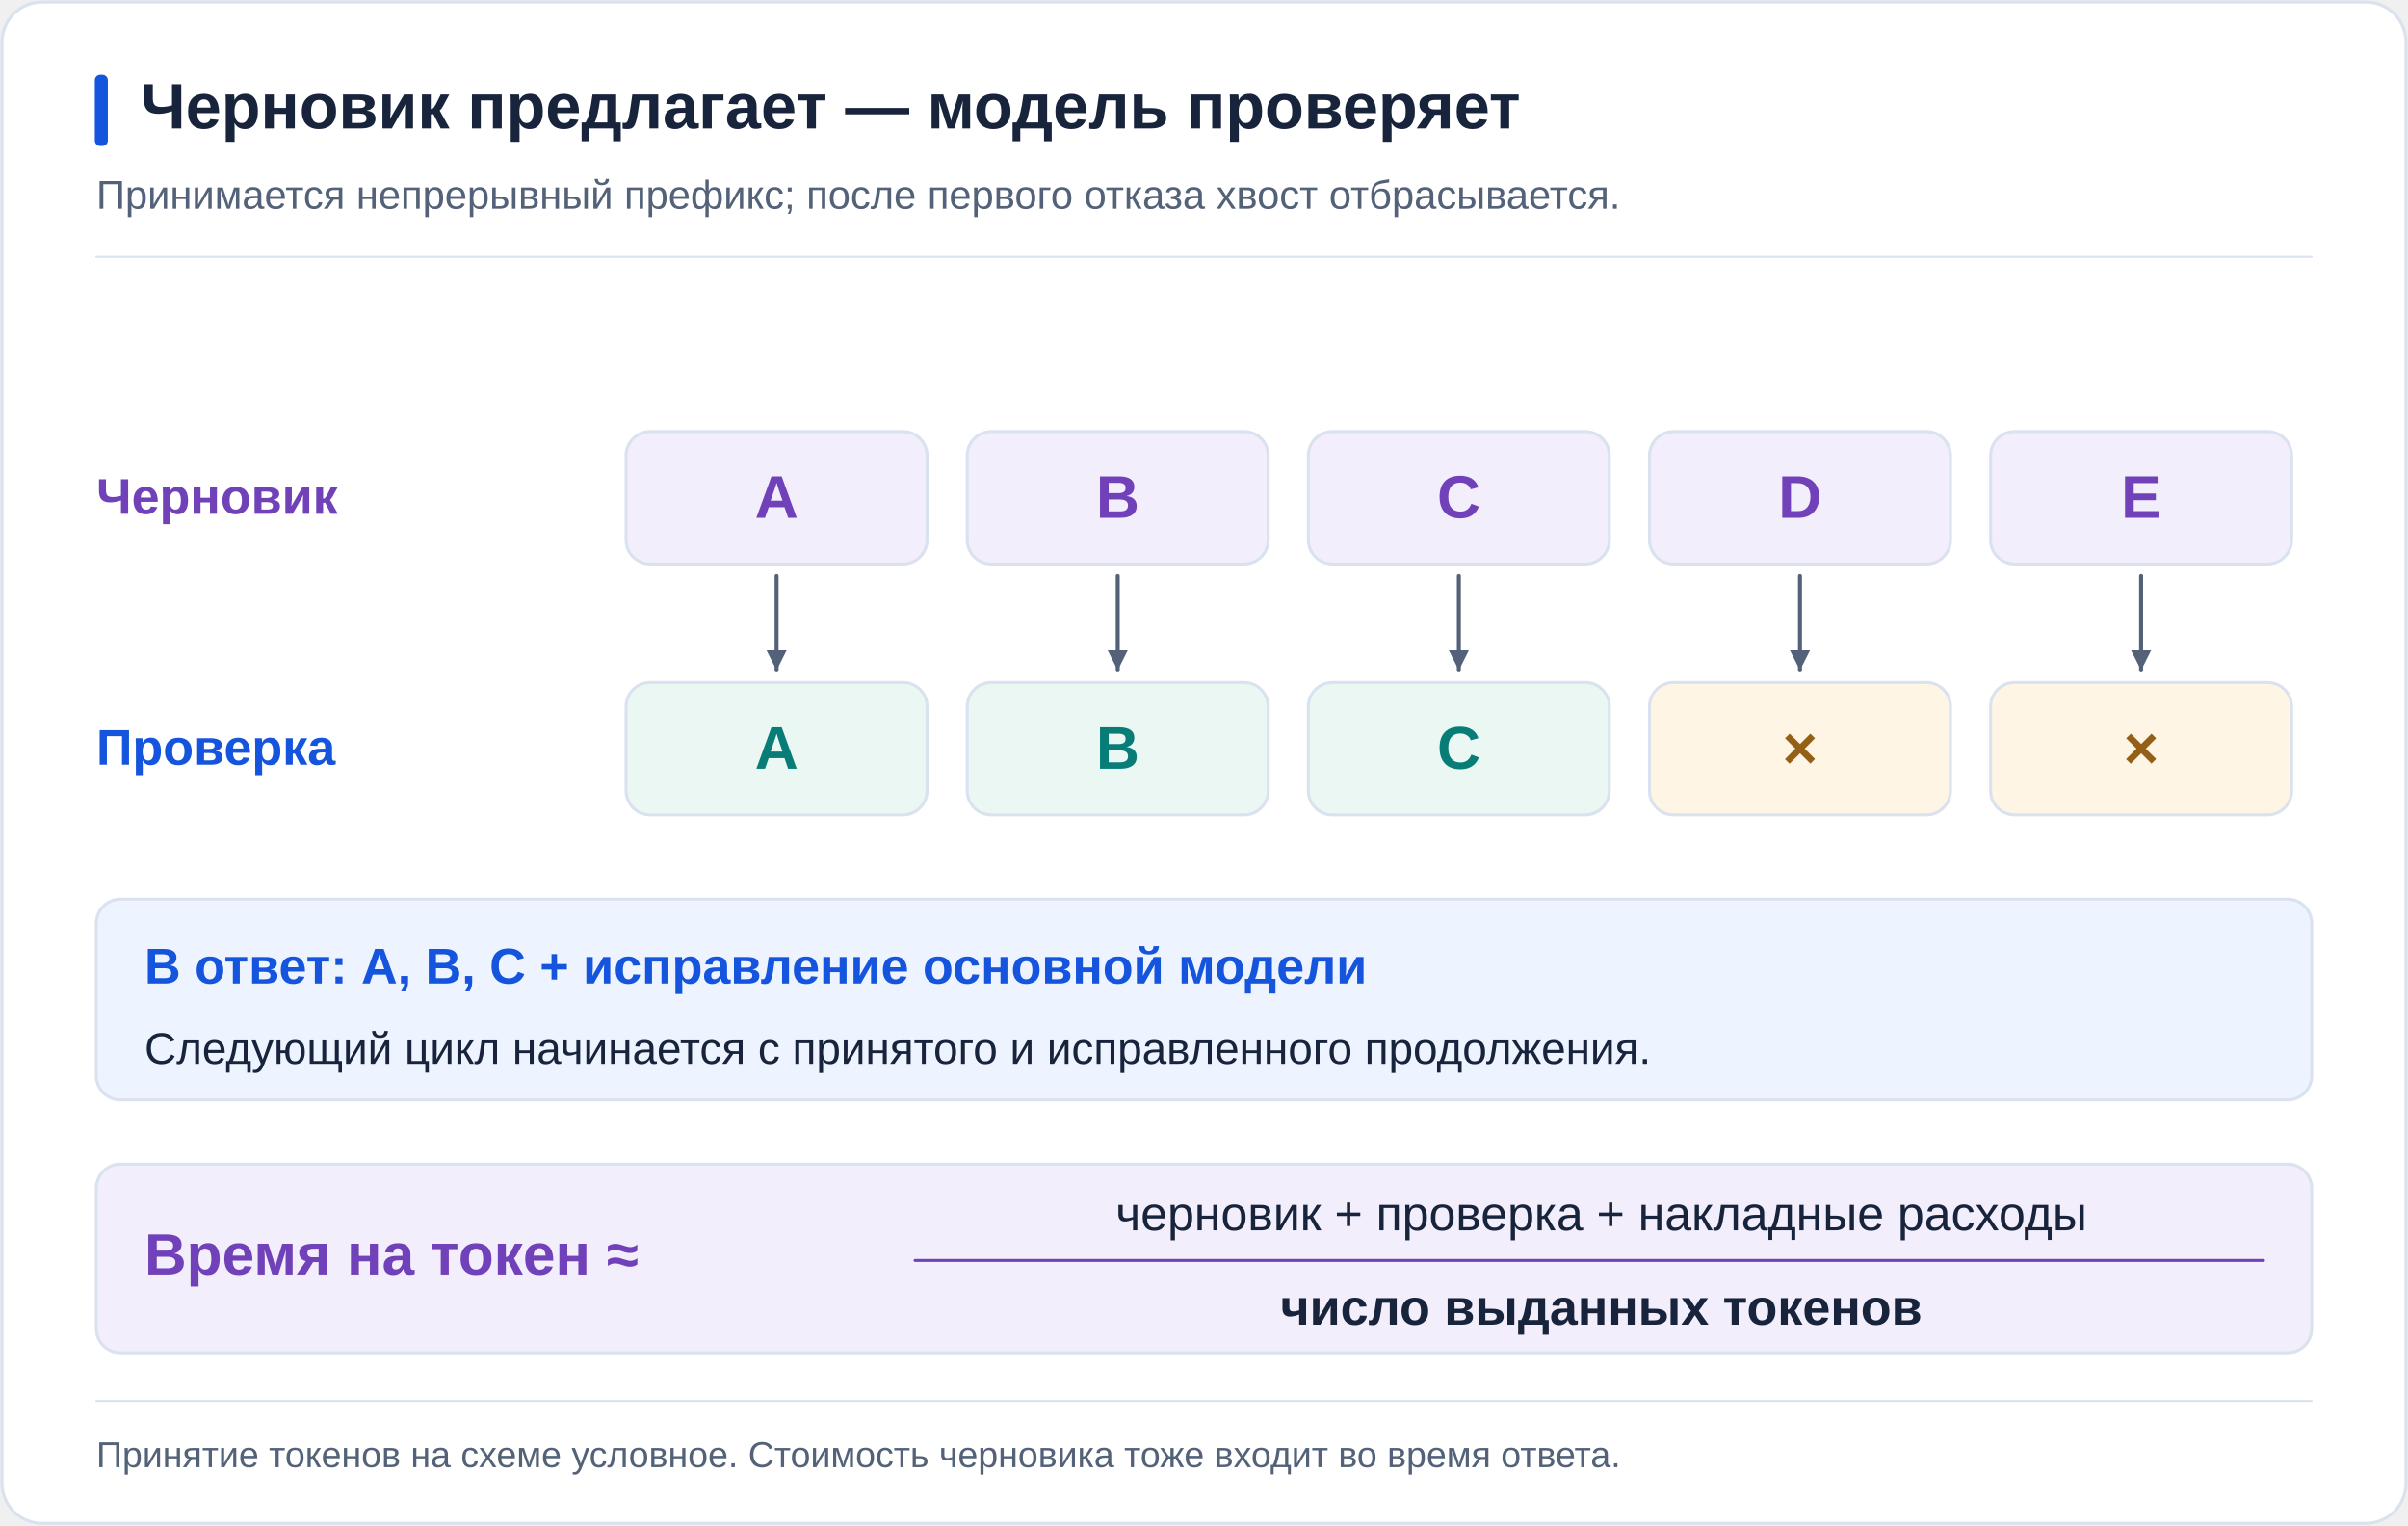
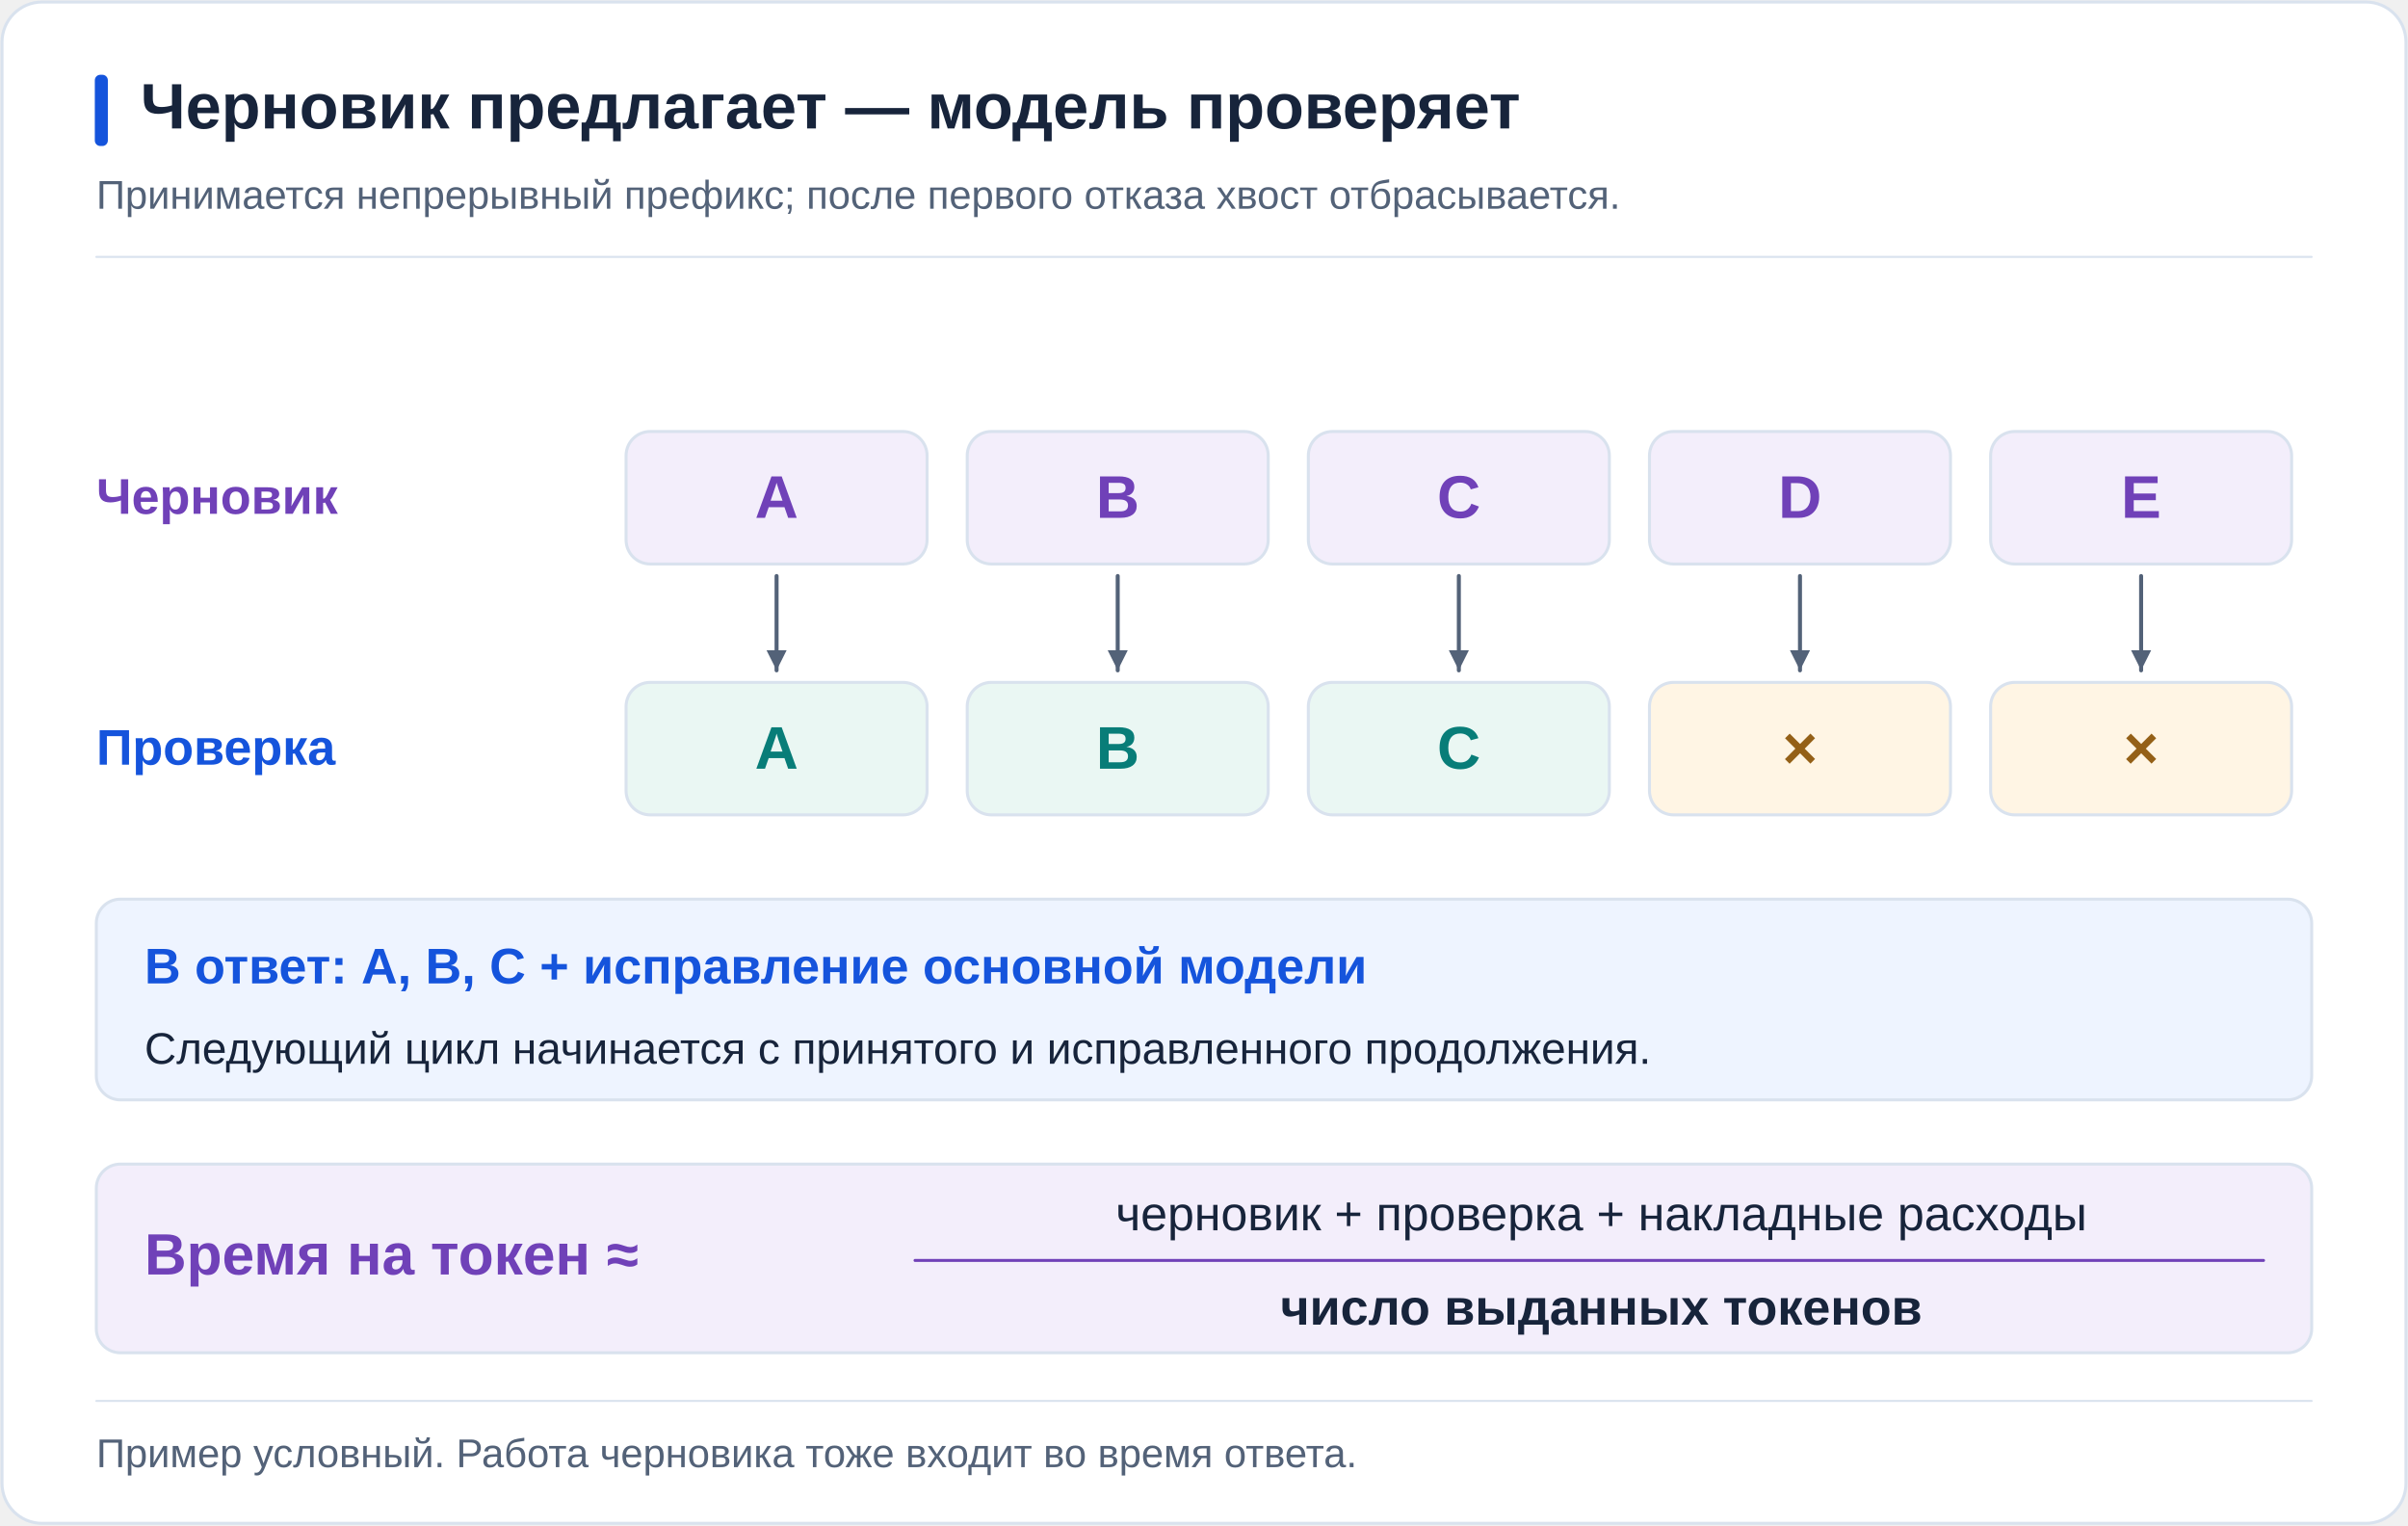
<svg xmlns="http://www.w3.org/2000/svg" width="1200" height="760" viewBox="0 0 1200 760" role="img" aria-labelledby="title desc" data-design="hardfest-v2">
  <defs>
    <marker id="arrow-1554dc" viewBox="0 0 10 10" refX="10" refY="5" markerWidth="10" markerHeight="10" markerUnits="userSpaceOnUse" orient="auto">
      <path d="M0 0 L10 5 L0 10 Z" fill="#1554dc" />
    </marker>
    <marker id="arrow-087d78" viewBox="0 0 10 10" refX="10" refY="5" markerWidth="10" markerHeight="10" markerUnits="userSpaceOnUse" orient="auto">
      <path d="M0 0 L10 5 L0 10 Z" fill="#087d78" />
    </marker>
    <marker id="arrow-7041b8" viewBox="0 0 10 10" refX="10" refY="5" markerWidth="10" markerHeight="10" markerUnits="userSpaceOnUse" orient="auto">
      <path d="M0 0 L10 5 L0 10 Z" fill="#7041b8" />
    </marker>
    <marker id="arrow-536278" viewBox="0 0 10 10" refX="10" refY="5" markerWidth="10" markerHeight="10" markerUnits="userSpaceOnUse" orient="auto">
      <path d="M0 0 L10 5 L0 10 Z" fill="#536278" />
    </marker>
  </defs>
  <style>text{font-family:Arial,Helvetica,sans-serif;font-variant-numeric:tabular-nums}</style>
  <rect x="1" y="1" width="1198" height="758" rx="20" fill="#ffffff" stroke="#d9e2ee" stroke-width="1.5" />
  <rect x="48" y="38" width="5" height="34" rx="2" fill="#1554dc" stroke="#1554dc" stroke-width="1.5" />
  <text x="70" y="64" font-size="32" fill="#17243b" text-anchor="start" font-weight="700" data-max-width="1082">
    <tspan x="70" dy="0">Черновик предлагает — модель проверяет</tspan>
  </text>
  <text x="48" y="104" font-size="20" fill="#536278" text-anchor="start" data-max-width="1104">
    <tspan x="48" dy="0">Принимается непрерывный префикс; после первого отказа хвост отбрасывается.</tspan>
  </text>
  <path d="M48 128 H1152" fill="none" stroke="#d9e2ee" stroke-width="1" stroke-linejoin="round" stroke-linecap="round" />
  <text x="48" y="256" font-size="25" fill="#7041b8" text-anchor="start" font-weight="700">
    <tspan x="48" dy="0">Черновик</tspan>
  </text>
  <rect x="312" y="215" width="150" height="66" rx="12" fill="#f3eefb" stroke="#d9e2ee" stroke-width="1.5" data-node="true" />
  <text x="387" y="258" font-size="30" fill="#7041b8" text-anchor="middle" font-weight="700">
    <tspan x="387" dy="0">A</tspan>
  </text>
  <path d="M387.0 287 L387.0 334" fill="none" stroke="#536278" stroke-width="2" stroke-linejoin="round" stroke-linecap="round" marker-end="url(#arrow-536278)" data-connector="true" />
  <rect x="482" y="215" width="150" height="66" rx="12" fill="#f3eefb" stroke="#d9e2ee" stroke-width="1.5" data-node="true" />
  <text x="557" y="258" font-size="30" fill="#7041b8" text-anchor="middle" font-weight="700">
    <tspan x="557" dy="0">B</tspan>
  </text>
  <path d="M557.0 287 L557.0 334" fill="none" stroke="#536278" stroke-width="2" stroke-linejoin="round" stroke-linecap="round" marker-end="url(#arrow-536278)" data-connector="true" />
  <rect x="652" y="215" width="150" height="66" rx="12" fill="#f3eefb" stroke="#d9e2ee" stroke-width="1.5" data-node="true" />
  <text x="727" y="258" font-size="30" fill="#7041b8" text-anchor="middle" font-weight="700">
    <tspan x="727" dy="0">C</tspan>
  </text>
  <path d="M727.0 287 L727.0 334" fill="none" stroke="#536278" stroke-width="2" stroke-linejoin="round" stroke-linecap="round" marker-end="url(#arrow-536278)" data-connector="true" />
  <rect x="822" y="215" width="150" height="66" rx="12" fill="#f3eefb" stroke="#d9e2ee" stroke-width="1.5" data-node="true" />
  <text x="897" y="258" font-size="30" fill="#7041b8" text-anchor="middle" font-weight="700">
    <tspan x="897" dy="0">D</tspan>
  </text>
  <path d="M897.0 287 L897.0 334" fill="none" stroke="#536278" stroke-width="2" stroke-linejoin="round" stroke-linecap="round" marker-end="url(#arrow-536278)" data-connector="true" />
  <rect x="992" y="215" width="150" height="66" rx="12" fill="#f3eefb" stroke="#d9e2ee" stroke-width="1.5" data-node="true" />
  <text x="1067" y="258" font-size="30" fill="#7041b8" text-anchor="middle" font-weight="700">
    <tspan x="1067" dy="0">E</tspan>
  </text>
  <path d="M1067.0 287 L1067.0 334" fill="none" stroke="#536278" stroke-width="2" stroke-linejoin="round" stroke-linecap="round" marker-end="url(#arrow-536278)" data-connector="true" />
  <text x="48" y="381" font-size="25" fill="#1554dc" text-anchor="start" font-weight="700">
    <tspan x="48" dy="0">Проверка</tspan>
  </text>
  <rect x="312" y="340" width="150" height="66" rx="12" fill="#eaf7f3" stroke="#d9e2ee" stroke-width="1.5" data-node="true" />
  <text x="387" y="383" font-size="30" fill="#087d78" text-anchor="middle" font-weight="700">
    <tspan x="387" dy="0">A</tspan>
  </text>
  <rect x="482" y="340" width="150" height="66" rx="12" fill="#eaf7f3" stroke="#d9e2ee" stroke-width="1.5" data-node="true" />
  <text x="557" y="383" font-size="30" fill="#087d78" text-anchor="middle" font-weight="700">
    <tspan x="557" dy="0">B</tspan>
  </text>
  <rect x="652" y="340" width="150" height="66" rx="12" fill="#eaf7f3" stroke="#d9e2ee" stroke-width="1.5" data-node="true" />
  <text x="727" y="383" font-size="30" fill="#087d78" text-anchor="middle" font-weight="700">
    <tspan x="727" dy="0">C</tspan>
  </text>
  <rect x="822" y="340" width="150" height="66" rx="12" fill="#fff5e4" stroke="#d9e2ee" stroke-width="1.5" data-node="true" />
  <text x="897" y="383" font-size="30" fill="#946017" text-anchor="middle" font-weight="700">
    <tspan x="897" dy="0">×</tspan>
  </text>
  <rect x="992" y="340" width="150" height="66" rx="12" fill="#fff5e4" stroke="#d9e2ee" stroke-width="1.5" data-node="true" />
  <text x="1067" y="383" font-size="30" fill="#946017" text-anchor="middle" font-weight="700">
    <tspan x="1067" dy="0">×</tspan>
  </text>
  <rect x="48" y="448" width="1104" height="100" rx="12" fill="#eef4ff" stroke="#d9e2ee" stroke-width="1.5" data-node="true" />
  <text x="72" y="490" font-size="25" fill="#1554dc" text-anchor="start" font-weight="700" data-max-width="1056">
    <tspan x="72" dy="0">В ответ: A, B, C + исправление основной модели</tspan>
  </text>
  <text x="72" y="530" font-size="22" fill="#17243b" text-anchor="start" data-max-width="1056">
    <tspan x="72" dy="0">Следующий цикл начинается с принятого и исправленного продолжения.</tspan>
  </text>
  <rect x="48" y="580" width="1104" height="94" rx="12" fill="#f3eefb" stroke="#d9e2ee" stroke-width="1.5" />
  <text x="72" y="635" font-size="29" fill="#7041b8" text-anchor="start" font-weight="700">
    <tspan x="72" dy="0">Время на токен ≈</tspan>
  </text>
  <text x="798" y="613" font-size="24" fill="#17243b" text-anchor="middle">
    <tspan x="798" dy="0">черновик + проверка + накладные расходы</tspan>
  </text>
  <path d="M456 628 H1128" fill="none" stroke="#7041b8" stroke-width="1.5" stroke-linejoin="round" stroke-linecap="round" />
  <text x="798" y="660" font-size="25" fill="#17243b" text-anchor="middle" font-weight="700">
    <tspan x="798" dy="0">число выданных токенов</tspan>
  </text>
  <path d="M48 698 H1152" fill="none" stroke="#d9e2ee" stroke-width="1" stroke-linejoin="round" stroke-linecap="round" />
-   <text x="48" y="731" font-size="18" fill="#536278" text-anchor="start" data-max-width="1104">
-     <tspan x="48" dy="0">Принятие токенов на схеме условное. Стоимость черновика тоже входит во время ответа.</tspan>
+   <text x="48" y="731" font-size="20" fill="#536278" text-anchor="start" data-max-width="1104">
+     <tspan x="48" dy="0">Пример условный. Работа черновика тоже входит во время ответа.</tspan>
  </text>
</svg>
